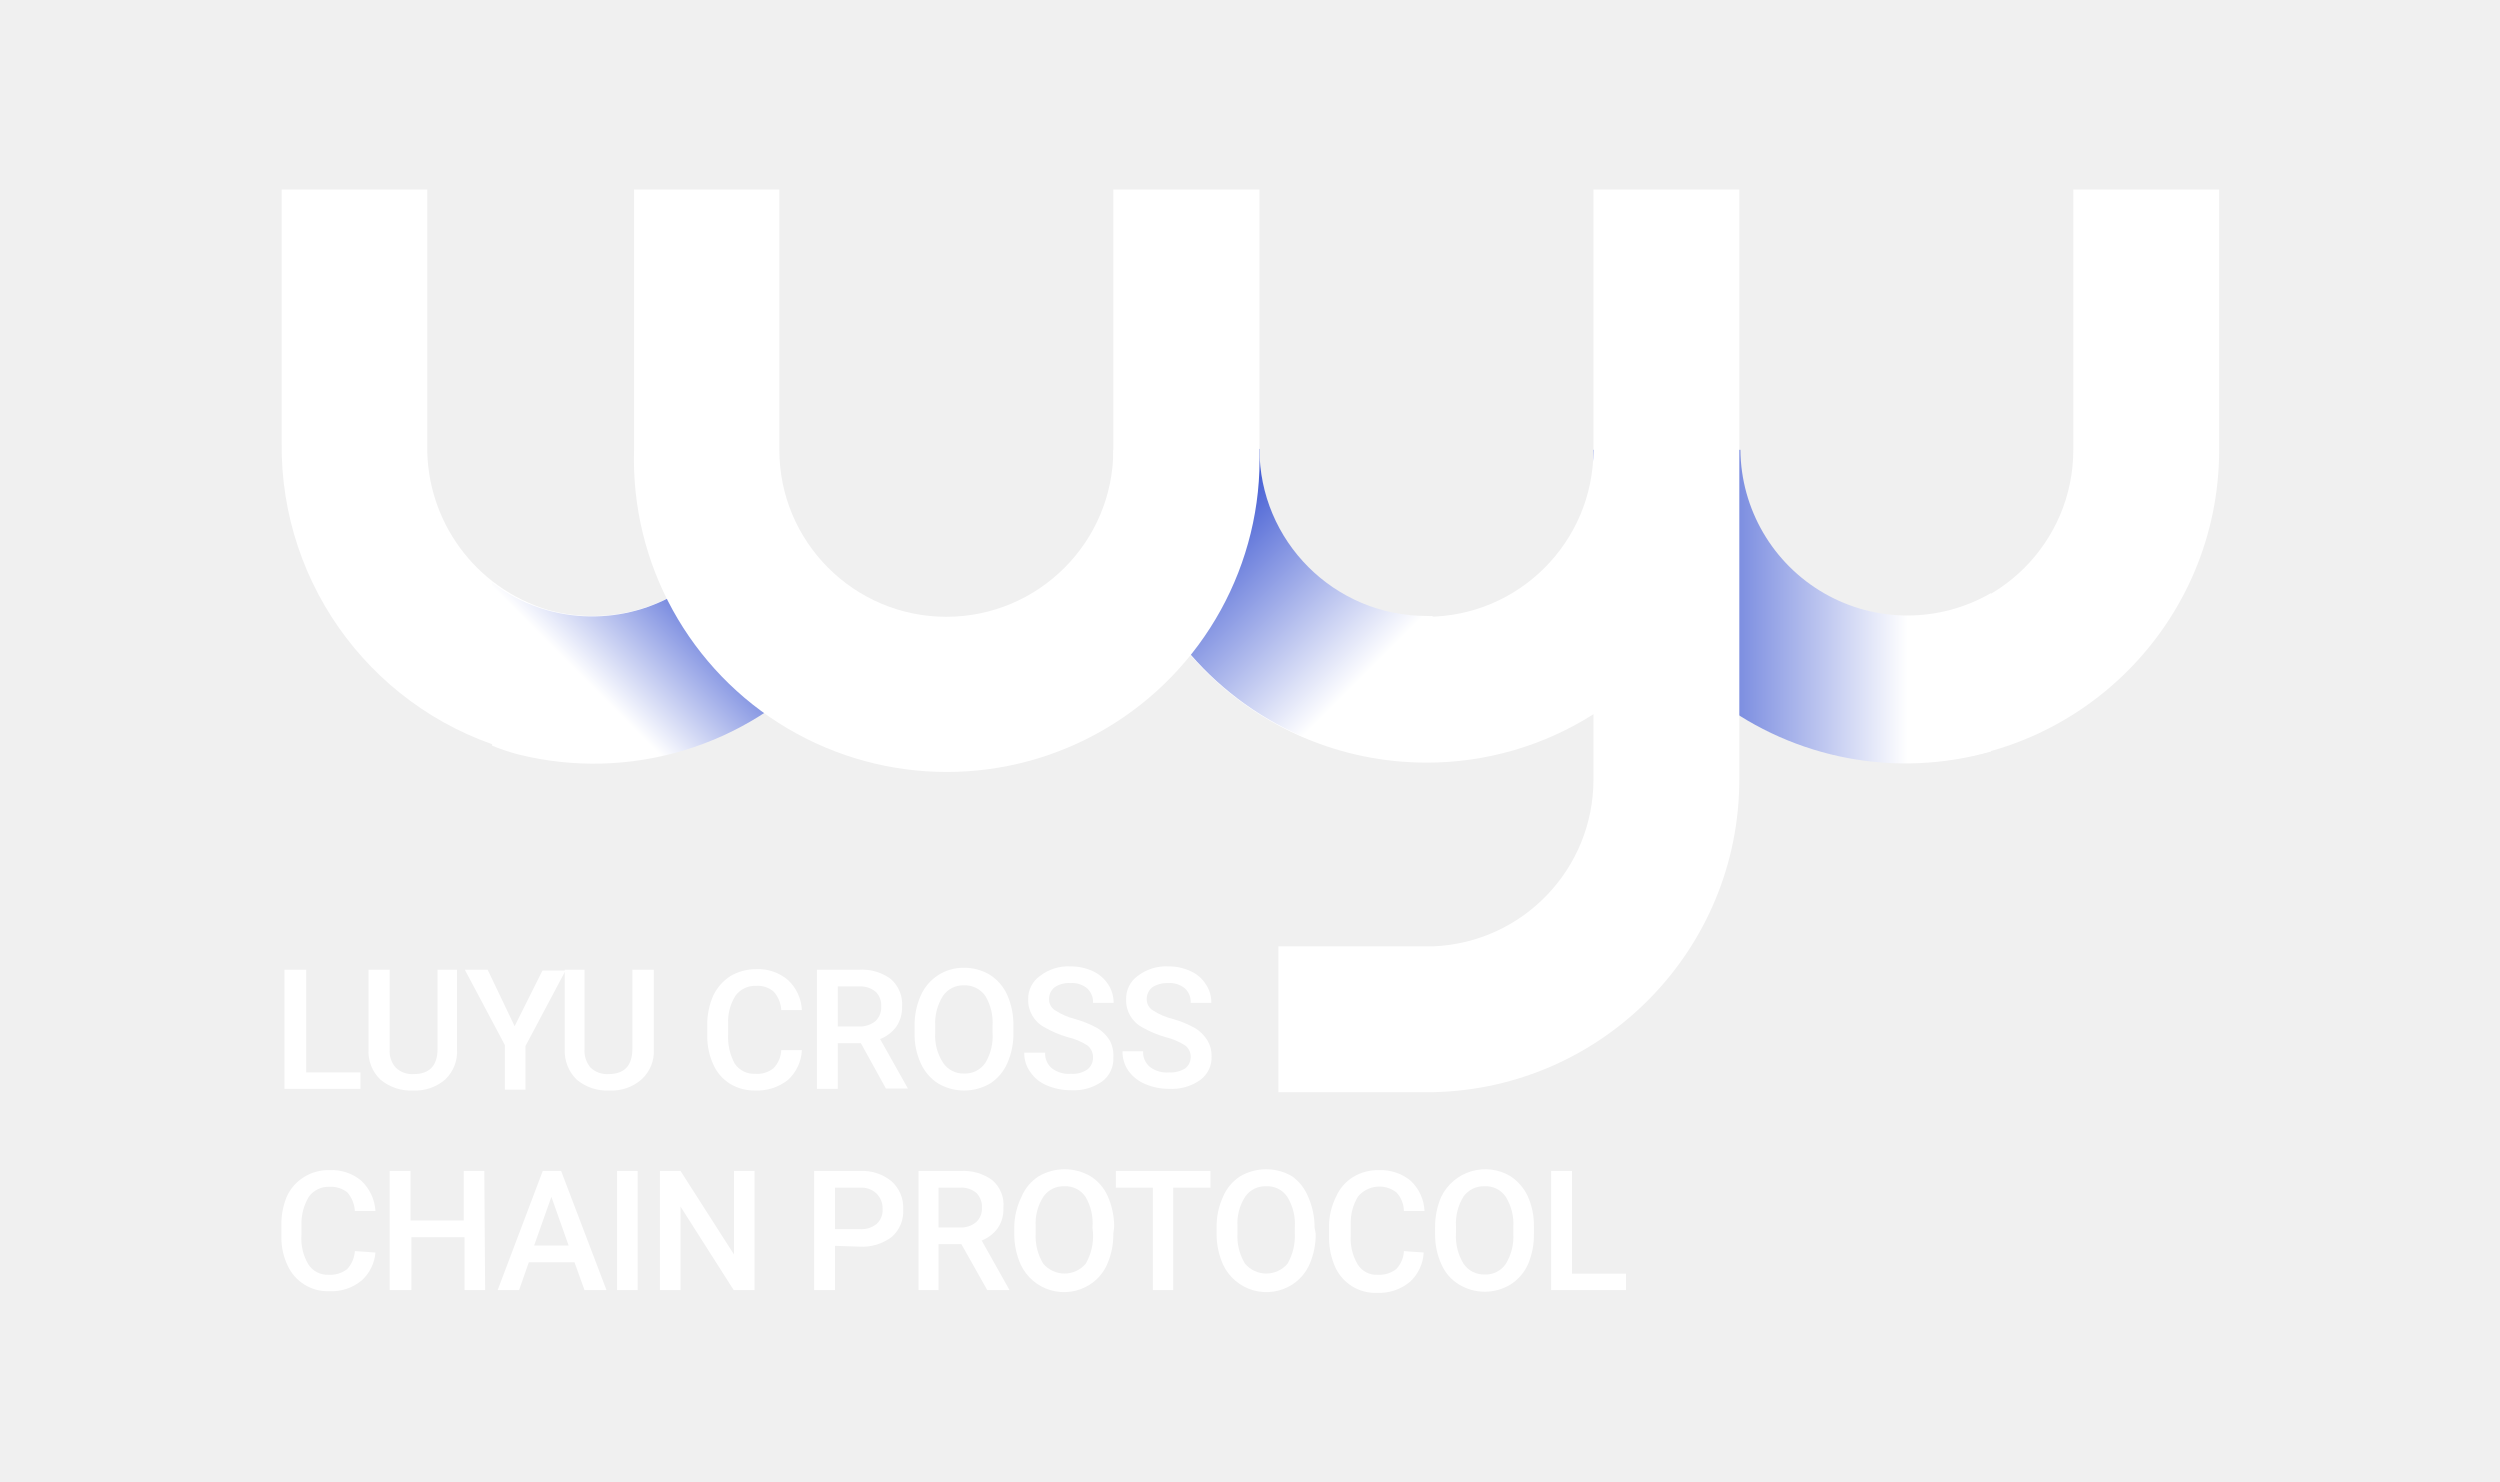
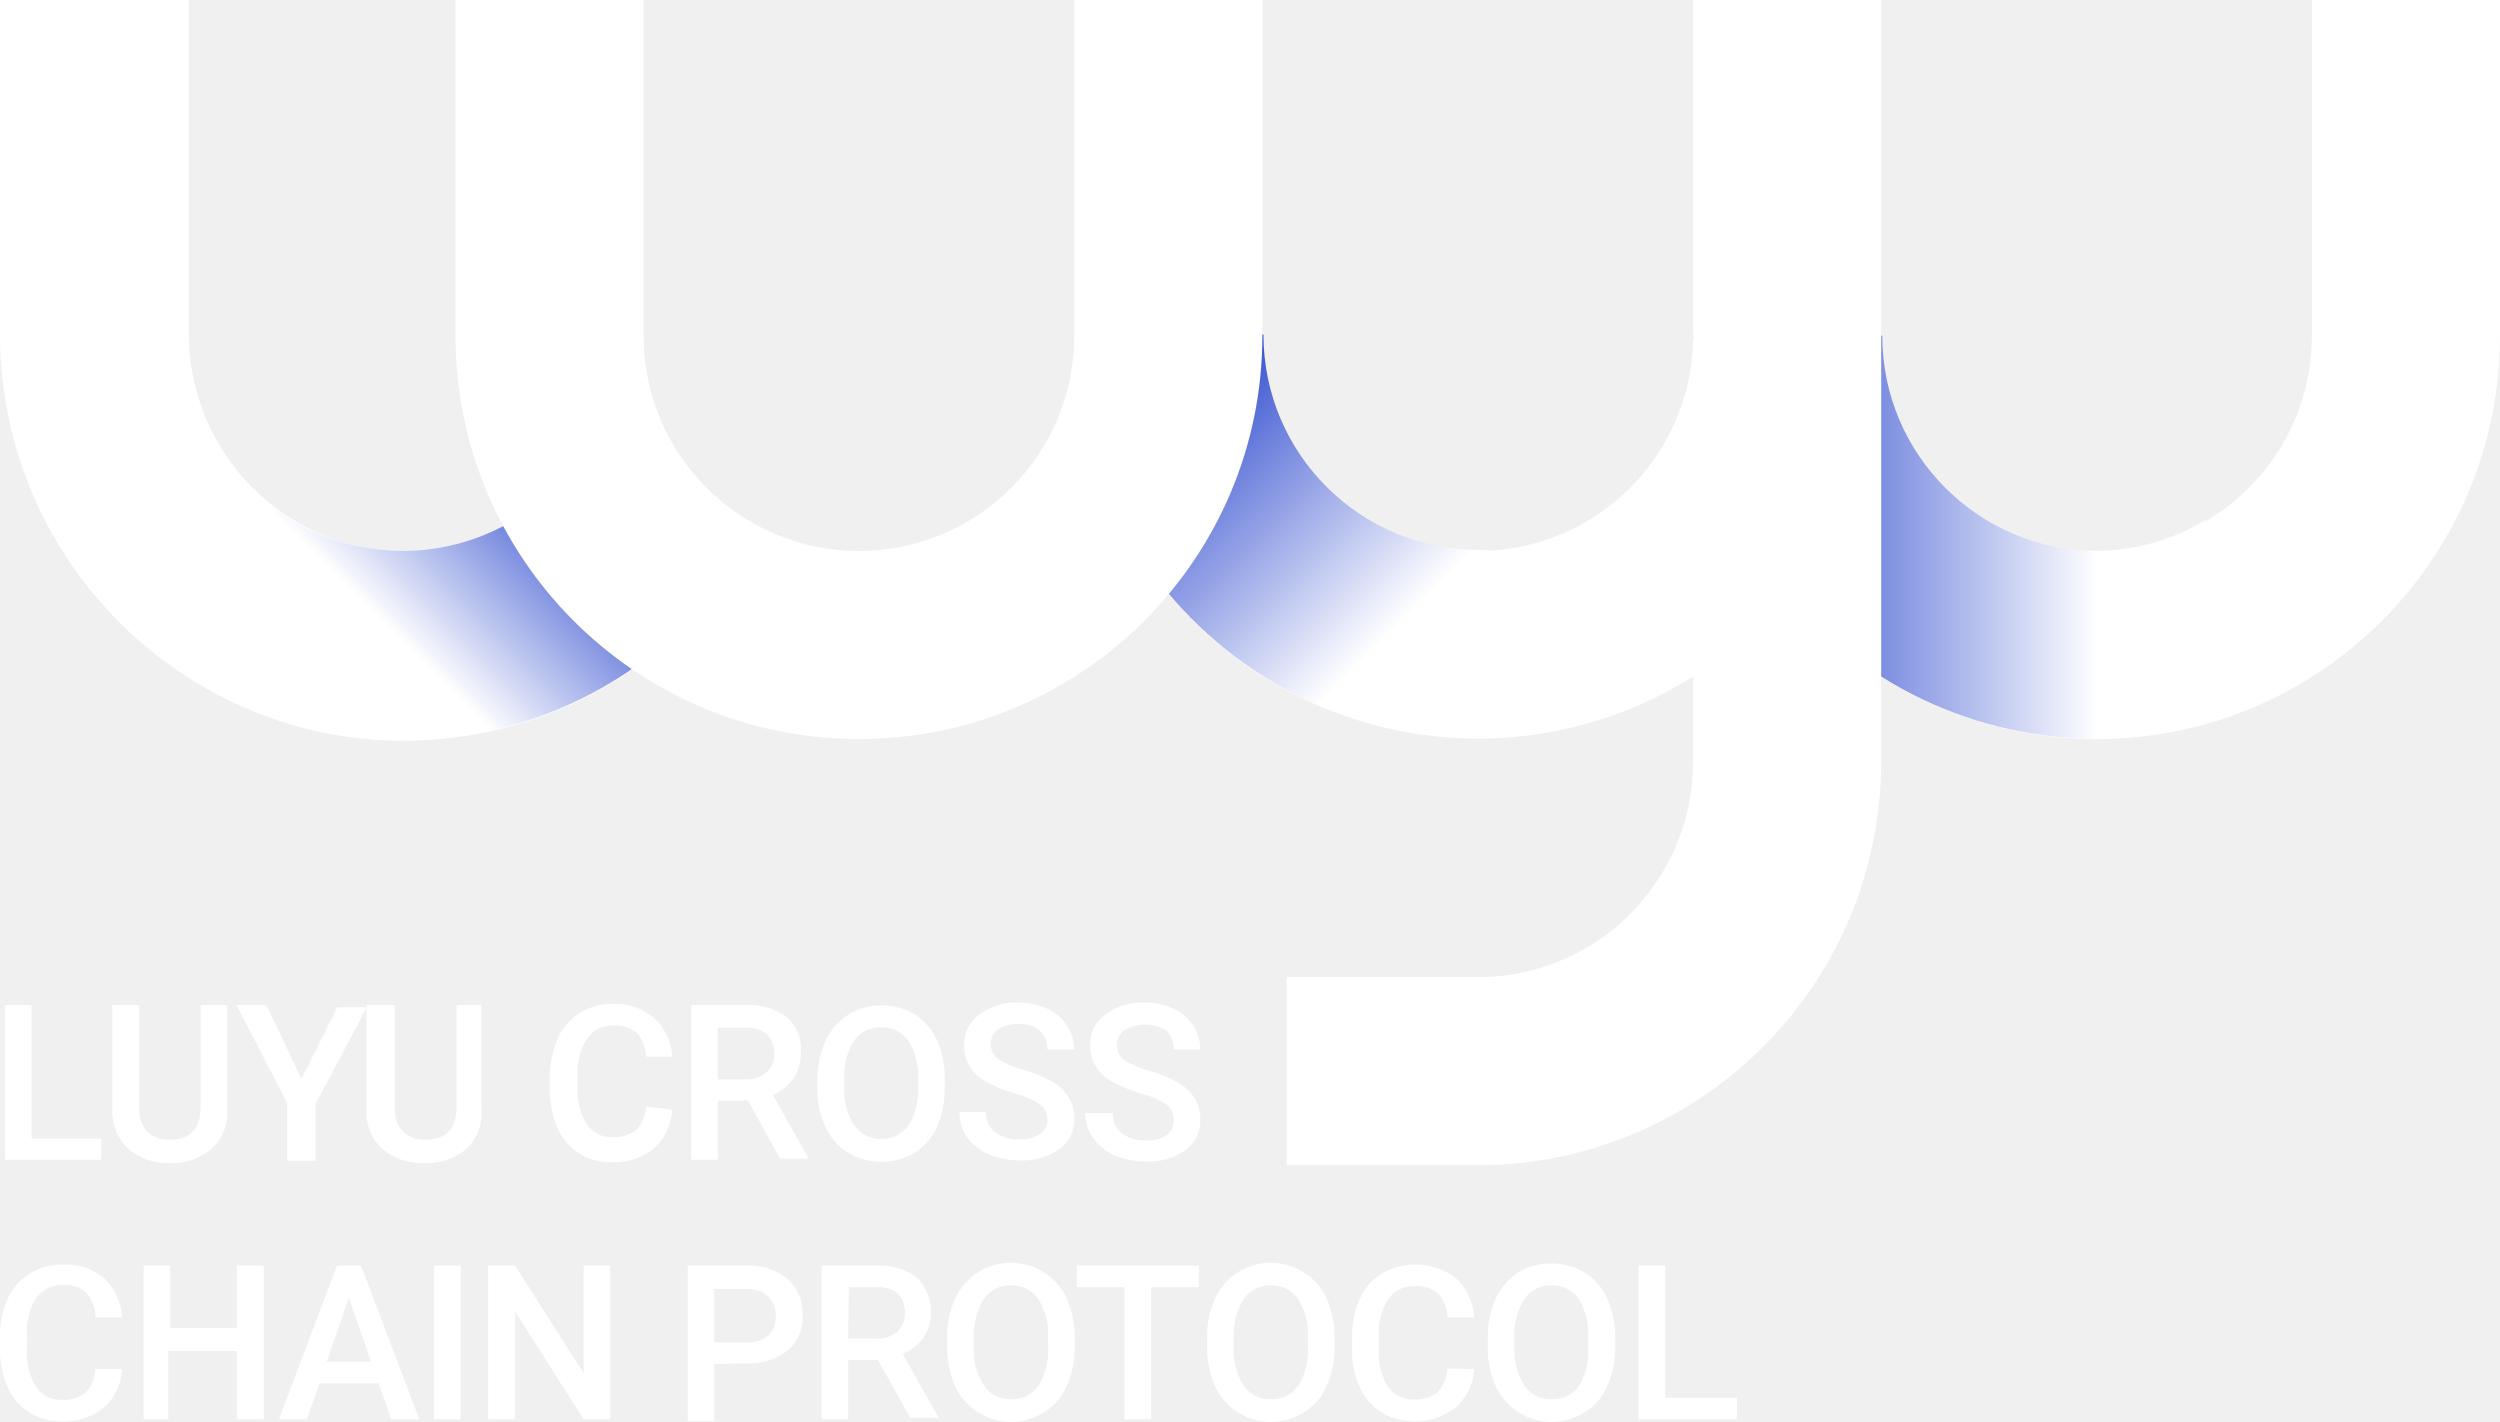
- <svg xmlns="http://www.w3.org/2000/svg" id="图层_1" data-name="图层 1" viewBox="0 0 89.82 53.22">
+ <svg xmlns="http://www.w3.org/2000/svg" viewBox="0 0 69.65 39.6">
  <defs>
    <style>.cls-1{fill:#fff;}.cls-2{fill:url(#未命名的渐变_29);}.cls-3{fill:url(#未命名的渐变_27);}.cls-4{fill:url(#未命名的渐变_28);}</style>
-     <linearGradient id="未命名的渐变_29" x1="25.91" y1="20.06" x2="18.44" y2="27.52" gradientUnits="userSpaceOnUse">
+     <linearGradient id="未命名的渐变_29" x1="15.82" y1="13.25" x2="8.36" y2="20.71" gradientUnits="userSpaceOnUse">
      <stop offset="0" stop-color="#2e4ace" />
      <stop offset="0.62" stop-color="#fff" />
    </linearGradient>
-     <linearGradient id="未命名的渐变_27" x1="57.25" y1="21.78" x2="71.53" y2="21.78" gradientUnits="userSpaceOnUse">
+     <linearGradient id="未命名的渐变_27" x1="47.17" y1="14.97" x2="61.44" y2="14.97" gradientUnits="userSpaceOnUse">
      <stop offset="0.11" stop-color="#2e4ace" />
      <stop offset="0.79" stop-color="#fff" />
    </linearGradient>
-     <linearGradient id="未命名的渐变_28" x1="41.79" y1="17.5" x2="51.93" y2="27.64" gradientUnits="userSpaceOnUse">
+     <linearGradient id="未命名的渐变_28" x1="31.7" y1="10.68" x2="41.84" y2="20.83" gradientUnits="userSpaceOnUse">
      <stop offset="0.07" stop-color="#2e4ace" />
      <stop offset="0.69" stop-color="#fff" />
    </linearGradient>
  </defs>
-   <path class="cls-1" d="M79.73,16.16V6.81H74.49v9.35h0a6,6,0,0,1-12,0H57.25a11.24,11.24,0,0,0,22.48,0Z" />
-   <path class="cls-1" d="M15.35,6.81V16a6.08,6.08,0,0,0,4.33,5.91A6,6,0,0,0,25.88,20l3.72,3.72a11.22,11.22,0,0,1-11,3.3,11.35,11.35,0,0,1-8.48-11.13V6.81Z" />
-   <path class="cls-2" d="M19.68,21.93a5.83,5.83,0,0,1-2-1v5.86a7.65,7.65,0,0,0,.92.31,11.22,11.22,0,0,0,11-3.3L25.88,20A6,6,0,0,1,19.68,21.93Z" />
-   <path class="cls-3" d="M71.53,21.31a6,6,0,0,1-9-5.15H57.25A11.21,11.21,0,0,0,71.53,27Z" />
-   <path class="cls-1" d="M11,38.53h1.95v.59H10.22V34.84H11Z" />
-   <path class="cls-1" d="M16.42,34.84V37.7A1.38,1.38,0,0,1,16,38.78a1.64,1.64,0,0,1-1.16.4,1.69,1.69,0,0,1-1.17-.39,1.39,1.39,0,0,1-.43-1.09V34.84H14v2.87a.88.88,0,0,0,.22.65.85.85,0,0,0,.64.23c.57,0,.86-.3.86-.91V34.84Z" />
-   <path class="cls-1" d="M18.49,36.87l1-2h.83l-1.44,2.71v1.57h-.74V37.55l-1.44-2.71h.82Z" />
-   <path class="cls-1" d="M23.49,34.84V37.7a1.35,1.35,0,0,1-.44,1.08,1.62,1.62,0,0,1-1.16.4,1.69,1.69,0,0,1-1.17-.39,1.43,1.43,0,0,1-.43-1.09V34.84H21v2.87a.93.93,0,0,0,.22.65.86.86,0,0,0,.64.23c.57,0,.86-.3.86-.91V34.84Z" />
-   <path class="cls-1" d="M28.81,37.73a1.55,1.55,0,0,1-.5,1.07,1.78,1.78,0,0,1-1.18.38,1.68,1.68,0,0,1-.9-.24,1.56,1.56,0,0,1-.6-.69,2.41,2.41,0,0,1-.22-1v-.4a2.59,2.59,0,0,1,.21-1.07,1.72,1.72,0,0,1,.62-.71,1.8,1.8,0,0,1,.93-.25,1.64,1.64,0,0,1,1.14.39,1.57,1.57,0,0,1,.5,1.08h-.74a1.09,1.09,0,0,0-.27-.66.86.86,0,0,0-.63-.21.87.87,0,0,0-.75.36,1.75,1.75,0,0,0-.26,1v.38a2,2,0,0,0,.24,1.06.84.84,0,0,0,.73.36.93.93,0,0,0,.66-.2,1,1,0,0,0,.28-.65Z" />
-   <path class="cls-1" d="M30.93,37.48H30.1v1.64h-.75V34.84h1.51a1.74,1.74,0,0,1,1.14.33,1.2,1.2,0,0,1,.41,1,1.22,1.22,0,0,1-.21.72,1.3,1.3,0,0,1-.58.44l1,1.78v0h-.79Zm-.83-.6h.76a.89.89,0,0,0,.59-.19.67.67,0,0,0,.21-.52.69.69,0,0,0-.19-.53.85.85,0,0,0-.59-.2H30.1Z" />
-   <path class="cls-1" d="M36.41,37.09a2.59,2.59,0,0,1-.22,1.11,1.65,1.65,0,0,1-.62.73,1.85,1.85,0,0,1-1.86,0,1.68,1.68,0,0,1-.63-.73,2.45,2.45,0,0,1-.22-1.08v-.24a2.59,2.59,0,0,1,.22-1.11,1.67,1.67,0,0,1,1.55-1,1.8,1.8,0,0,1,.93.25,1.68,1.68,0,0,1,.63.73,2.66,2.66,0,0,1,.22,1.1Zm-.75-.22a1.87,1.87,0,0,0-.26-1.09.9.9,0,0,0-.77-.38.88.88,0,0,0-.75.38,1.82,1.82,0,0,0-.28,1.07v.24a1.79,1.79,0,0,0,.28,1.09.87.87,0,0,0,.76.39.88.88,0,0,0,.76-.38,1.86,1.86,0,0,0,.26-1.1Z" />
-   <path class="cls-1" d="M39.27,38a.54.54,0,0,0-.2-.44,2.32,2.32,0,0,0-.72-.3,3.59,3.59,0,0,1-.82-.35,1.1,1.1,0,0,1-.59-1,1,1,0,0,1,.43-.85,1.65,1.65,0,0,1,1.09-.34,1.88,1.88,0,0,1,.8.17,1.32,1.32,0,0,1,.55.47,1.2,1.2,0,0,1,.2.67h-.74a.66.66,0,0,0-.21-.52.85.85,0,0,0-.6-.19.92.92,0,0,0-.57.15.54.54,0,0,0-.2.44.46.46,0,0,0,.22.39,2.3,2.3,0,0,0,.71.31,3.75,3.75,0,0,1,.81.33,1.32,1.32,0,0,1,.44.44A1.15,1.15,0,0,1,40,38a1,1,0,0,1-.41.86,1.76,1.76,0,0,1-1.11.31,2.2,2.2,0,0,1-.86-.17,1.31,1.31,0,0,1-.6-.48,1.12,1.12,0,0,1-.22-.7h.75a.68.68,0,0,0,.24.56,1,1,0,0,0,.69.2.94.94,0,0,0,.58-.15A.53.53,0,0,0,39.27,38Z" />
-   <path class="cls-1" d="M42.78,38a.51.51,0,0,0-.2-.44,2.35,2.35,0,0,0-.71-.3,3.69,3.69,0,0,1-.83-.35,1.09,1.09,0,0,1-.58-1,1,1,0,0,1,.42-.85,1.68,1.68,0,0,1,1.1-.34,1.83,1.83,0,0,1,.79.17,1.21,1.21,0,0,1,.55.47,1.13,1.13,0,0,1,.2.67h-.74a.66.66,0,0,0-.21-.52.85.85,0,0,0-.6-.19,1,1,0,0,0-.57.15.54.54,0,0,0-.2.44.46.46,0,0,0,.22.39,2.27,2.27,0,0,0,.72.31,3.65,3.65,0,0,1,.8.33,1.32,1.32,0,0,1,.44.44,1.05,1.05,0,0,1,.15.57,1,1,0,0,1-.42.86,1.76,1.76,0,0,1-1.11.31,2.15,2.15,0,0,1-.85-.17,1.4,1.4,0,0,1-.61-.48,1.18,1.18,0,0,1-.21-.7h.74a.68.68,0,0,0,.24.56,1,1,0,0,0,.69.2,1,1,0,0,0,.59-.15A.52.52,0,0,0,42.78,38Z" />
-   <path class="cls-1" d="M13.49,45A1.53,1.53,0,0,1,13,46a1.69,1.69,0,0,1-1.17.39,1.58,1.58,0,0,1-1.5-.93,2.31,2.31,0,0,1-.22-1V44A2.55,2.55,0,0,1,10.3,43a1.59,1.59,0,0,1,.62-.71,1.65,1.65,0,0,1,.92-.25,1.65,1.65,0,0,1,1.14.38,1.63,1.63,0,0,1,.51,1.09h-.74a1.13,1.13,0,0,0-.27-.67.94.94,0,0,0-.64-.2.87.87,0,0,0-.74.35,1.87,1.87,0,0,0-.27,1v.38a1.82,1.82,0,0,0,.25,1.06.82.82,0,0,0,.73.37,1,1,0,0,0,.66-.2,1.06,1.06,0,0,0,.28-.65Z" />
-   <path class="cls-1" d="M17.43,46.35h-.74v-1.9H14.78v1.9H14V42.07h.75v1.78h1.91V42.07h.74Z" />
-   <path class="cls-1" d="M20.64,45.35H19l-.35,1h-.77l1.62-4.28h.66l1.63,4.28H21Zm-1.45-.6h1.24L19.81,43Z" />
-   <path class="cls-1" d="M22.91,46.35h-.74V42.07h.74Z" />
-   <path class="cls-1" d="M27.11,46.35h-.75l-1.91-3v3h-.74V42.07h.74l1.92,3v-3h.74Z" />
-   <path class="cls-1" d="M30,44.76v1.59h-.75V42.07h1.64a1.65,1.65,0,0,1,1.14.37,1.26,1.26,0,0,1,.42,1,1.22,1.22,0,0,1-.41,1,1.76,1.76,0,0,1-1.16.35Zm0-.6h.89a.86.86,0,0,0,.61-.19.67.67,0,0,0,.21-.54.75.75,0,0,0-.22-.55.78.78,0,0,0-.58-.21H30Z" />
-   <path class="cls-1" d="M34.54,44.7h-.82v1.65H33V42.07h1.51a1.76,1.76,0,0,1,1.14.33,1.16,1.16,0,0,1,.4,1,1.18,1.18,0,0,1-.2.72,1.32,1.32,0,0,1-.58.45l1,1.78v0h-.8Zm-.82-.6h.76a.84.84,0,0,0,.59-.19.66.66,0,0,0,.21-.52.71.71,0,0,0-.2-.53.82.82,0,0,0-.58-.19h-.78Z" />
-   <path class="cls-1" d="M40,44.32a2.66,2.66,0,0,1-.22,1.1,1.66,1.66,0,0,1-.62.73,1.72,1.72,0,0,1-2.49-.72,2.68,2.68,0,0,1-.23-1.09V44.1A2.54,2.54,0,0,1,36.7,43a1.62,1.62,0,0,1,.62-.74,1.85,1.85,0,0,1,1.86,0,1.62,1.62,0,0,1,.62.72,2.7,2.7,0,0,1,.23,1.1Zm-.75-.22A1.85,1.85,0,0,0,39,43a.86.86,0,0,0-.76-.38.87.87,0,0,0-.75.37,1.77,1.77,0,0,0-.28,1.07v.25a1.89,1.89,0,0,0,.27,1.09,1,1,0,0,0,1.53,0,2,2,0,0,0,.26-1.1Z" />
-   <path class="cls-1" d="M43.49,42.67H42.15v3.68h-.73V42.67H40.09v-.6h3.4Z" />
-   <path class="cls-1" d="M47.27,44.32a2.66,2.66,0,0,1-.22,1.1,1.66,1.66,0,0,1-.62.73,1.72,1.72,0,0,1-2.49-.72,2.68,2.68,0,0,1-.23-1.09V44.1a2.54,2.54,0,0,1,.23-1.1,1.62,1.62,0,0,1,.62-.74,1.85,1.85,0,0,1,1.86,0A1.68,1.68,0,0,1,47,43a2.7,2.7,0,0,1,.23,1.1Zm-.75-.22A1.85,1.85,0,0,0,46.25,43a.86.86,0,0,0-.76-.38.87.87,0,0,0-.75.37,1.77,1.77,0,0,0-.28,1.07v.25a1.89,1.89,0,0,0,.27,1.09,1,1,0,0,0,1.53,0,2,2,0,0,0,.26-1.1Z" />
-   <path class="cls-1" d="M51.15,45a1.53,1.53,0,0,1-.5,1.06,1.73,1.73,0,0,1-1.18.39,1.58,1.58,0,0,1-1.5-.93,2.61,2.61,0,0,1-.22-1V44A2.41,2.41,0,0,1,48,43a1.57,1.57,0,0,1,.61-.71,1.71,1.71,0,0,1,.93-.25,1.69,1.69,0,0,1,1.14.38,1.58,1.58,0,0,1,.5,1.09h-.74a1,1,0,0,0-.27-.67,1,1,0,0,0-1.38.15,1.79,1.79,0,0,0-.26,1v.38a1.82,1.82,0,0,0,.25,1.06.79.79,0,0,0,.72.37,1,1,0,0,0,.66-.2,1,1,0,0,0,.28-.65Z" />
-   <path class="cls-1" d="M55.11,44.32a2.67,2.67,0,0,1-.21,1.1,1.68,1.68,0,0,1-.63.73,1.78,1.78,0,0,1-1.85,0,1.58,1.58,0,0,1-.63-.72,2.53,2.53,0,0,1-.23-1.09V44.1a2.7,2.7,0,0,1,.22-1.1,1.76,1.76,0,0,1,2.49-.74,1.75,1.75,0,0,1,.62.72,2.54,2.54,0,0,1,.22,1.1Zm-.74-.22A1.85,1.85,0,0,0,54.1,43a.86.86,0,0,0-.76-.38.89.89,0,0,0-.76.37,1.84,1.84,0,0,0-.27,1.07v.25a1.89,1.89,0,0,0,.27,1.09.88.88,0,0,0,.76.39.87.87,0,0,0,.76-.38,1.88,1.88,0,0,0,.27-1.1Z" />
-   <path class="cls-1" d="M56.48,45.76h1.94v.59H55.73V42.07h.75Z" />
-   <path class="cls-1" d="M62.49,16.16V6.81H57.25v9.35h0a6,6,0,0,1-12,0H40A11.26,11.26,0,0,0,51.25,27.4a11.15,11.15,0,0,0,6-1.74V28a6,6,0,0,1-5.76,6H45.93v5.24h5.56A11.24,11.24,0,0,0,62.49,28V16.16Z" />
-   <path class="cls-4" d="M40.37,18.91a11.25,11.25,0,0,0,6.68,7.66l4.44-4.44a1.75,1.75,0,0,1-.24,0,6,6,0,0,1-6-6H43.12Z" />
-   <path class="cls-1" d="M45.25,16.16V6.81H40v9.35h0a6,6,0,0,1-12,0V6.81H22.78v9.35a11.24,11.24,0,1,0,22.47,0Z" />
+   <g id="图层_2" data-name="图层 2">
+     <g id="图层_1-2" data-name="图层 1">
+       <path class="cls-1" d="M69.65,9.35V0H64.41V9.35h0a6,6,0,0,1-12,0H47.17a11.24,11.24,0,0,0,22.48,0Z" />
+       <path class="cls-1" d="M5.26,0V9.2a6.09,6.09,0,0,0,4.33,5.92,6,6,0,0,0,6.21-1.89L19.52,17a11.23,11.23,0,0,1-11,3.3A11.35,11.35,0,0,1,0,9.12V0Z" />
+       <path class="cls-2" d="M9.59,15.12a5.7,5.7,0,0,1-2-1v5.86a7,7,0,0,0,.91.31,11.23,11.23,0,0,0,11-3.3L15.8,13.23A6,6,0,0,1,9.59,15.12Z" />
+       <path class="cls-3" d="M61.44,14.49a5.91,5.91,0,0,1-3,.86,6,6,0,0,1-6-6H47.17A11.23,11.23,0,0,0,61.44,20.16Z" />
+       <path class="cls-1" d="M.88,31.72H2.82v.59H.14V28H.88Z" />
+       <path class="cls-1" d="M6.33,28v2.86A1.37,1.37,0,0,1,5.9,32a1.65,1.65,0,0,1-1.17.4A1.64,1.64,0,0,1,3.57,32a1.4,1.4,0,0,1-.44-1.09V28h.75v2.86a.93.93,0,0,0,.21.66.86.86,0,0,0,.64.23c.58,0,.86-.31.86-.91V28Z" />
+       <path class="cls-1" d="M8.4,30.06l1-2h.82l-1.43,2.7v1.58H8V30.73L6.59,28h.83Z" />
+       <path class="cls-1" d="M13.41,28v2.86A1.38,1.38,0,0,1,13,32a1.64,1.64,0,0,1-1.16.4A1.69,1.69,0,0,1,10.64,32a1.39,1.39,0,0,1-.43-1.09V28H11v2.86a.89.89,0,0,0,.22.66.83.83,0,0,0,.64.23c.57,0,.86-.31.86-.91V28Z" />
+       <path class="cls-1" d="M18.73,30.92A1.62,1.62,0,0,1,18.22,32a1.75,1.75,0,0,1-1.17.38,1.6,1.6,0,0,1-1.51-.93,2.61,2.61,0,0,1-.22-1V30a2.59,2.59,0,0,1,.22-1.07,1.64,1.64,0,0,1,.61-.71,1.71,1.71,0,0,1,.93-.25,1.64,1.64,0,0,1,1.14.39,1.58,1.58,0,0,1,.51,1.08H18a1.07,1.07,0,0,0-.26-.67.94.94,0,0,0-.64-.2.85.85,0,0,0-.74.36,1.68,1.68,0,0,0-.27,1v.38a1.81,1.81,0,0,0,.25,1,.81.81,0,0,0,.73.37,1,1,0,0,0,.66-.2,1,1,0,0,0,.27-.65Z" />
+       <path class="cls-1" d="M20.84,30.66H20v1.65h-.74V28h1.51a1.76,1.76,0,0,1,1.14.33,1.16,1.16,0,0,1,.4,1,1.18,1.18,0,0,1-.21.72,1.23,1.23,0,0,1-.57.45l1,1.78v0h-.8ZM20,30.07h.77a.84.84,0,0,0,.59-.2.64.64,0,0,0,.21-.51.73.73,0,0,0-.2-.54.82.82,0,0,0-.58-.19H20Z" />
+       <path class="cls-1" d="M26.32,30.28a2.75,2.75,0,0,1-.21,1.11,1.73,1.73,0,0,1-.63.73,1.84,1.84,0,0,1-1.85,0,1.61,1.61,0,0,1-.63-.73,2.45,2.45,0,0,1-.23-1.08v-.24A2.75,2.75,0,0,1,23,29a1.68,1.68,0,0,1,.63-.73,1.71,1.71,0,0,1,.93-.26,1.8,1.8,0,0,1,.93.25,1.72,1.72,0,0,1,.62.73A2.5,2.5,0,0,1,26.32,30Zm-.74-.22A1.85,1.85,0,0,0,25.31,29a.88.88,0,0,0-.76-.38.87.87,0,0,0-.76.38A1.79,1.79,0,0,0,23.52,30v.25a1.87,1.87,0,0,0,.27,1.09.88.88,0,0,0,.76.39.87.87,0,0,0,.76-.38,1.88,1.88,0,0,0,.27-1.1Z" />
+       <path class="cls-1" d="M29.18,31.21a.51.51,0,0,0-.2-.44,2.59,2.59,0,0,0-.71-.31,3.72,3.72,0,0,1-.83-.34,1.11,1.11,0,0,1-.58-1,1,1,0,0,1,.42-.85,1.68,1.68,0,0,1,1.1-.34,1.83,1.83,0,0,1,.79.17,1.21,1.21,0,0,1,.55.47,1.13,1.13,0,0,1,.2.67h-.74a.69.69,0,0,0-.21-.53.9.9,0,0,0-.6-.18,1,1,0,0,0-.57.15.53.53,0,0,0-.2.44.5.5,0,0,0,.22.39,2.41,2.41,0,0,0,.72.3,3.62,3.62,0,0,1,.8.34,1.23,1.23,0,0,1,.44.44,1.05,1.05,0,0,1,.15.57,1,1,0,0,1-.41.85,1.82,1.82,0,0,1-1.12.32,2.15,2.15,0,0,1-.85-.17,1.47,1.47,0,0,1-.61-.48,1.18,1.18,0,0,1-.21-.7h.74a.68.68,0,0,0,.24.56,1,1,0,0,0,.69.2.9.9,0,0,0,.59-.16A.49.49,0,0,0,29.18,31.21Z" />
+       <path class="cls-1" d="M32.7,31.21a.54.54,0,0,0-.2-.44,2.55,2.55,0,0,0-.72-.31,3.62,3.62,0,0,1-.82-.34,1.12,1.12,0,0,1-.59-1,1,1,0,0,1,.42-.85,1.7,1.7,0,0,1,1.1-.34,1.88,1.88,0,0,1,.8.17,1.32,1.32,0,0,1,.55.47,1.2,1.2,0,0,1,.2.67H32.7a.69.69,0,0,0-.21-.53,1.12,1.12,0,0,0-1.17,0,.5.5,0,0,0-.2.44.49.49,0,0,0,.21.39,2.54,2.54,0,0,0,.72.3,3.42,3.42,0,0,1,.8.34,1.27,1.27,0,0,1,.45.44,1.15,1.15,0,0,1,.14.57,1,1,0,0,1-.41.85,1.77,1.77,0,0,1-1.11.32,2.2,2.2,0,0,1-.86-.17,1.38,1.38,0,0,1-.6-.48,1.12,1.12,0,0,1-.22-.7H31a.66.66,0,0,0,.25.56,1,1,0,0,0,.69.2.87.87,0,0,0,.58-.16A.5.5,0,0,0,32.7,31.21Z" />
+       <path class="cls-1" d="M3.4,38.14a1.53,1.53,0,0,1-.5,1.07,1.73,1.73,0,0,1-1.18.39,1.69,1.69,0,0,1-.9-.25,1.56,1.56,0,0,1-.6-.69,2.52,2.52,0,0,1-.22-1v-.4a2.55,2.55,0,0,1,.21-1.07,1.6,1.6,0,0,1,.62-.71,1.71,1.71,0,0,1,.93-.25,1.69,1.69,0,0,1,1.14.38,1.62,1.62,0,0,1,.5,1.09H2.66A1,1,0,0,0,2.39,36a.9.9,0,0,0-.63-.2.9.9,0,0,0-.75.35,1.77,1.77,0,0,0-.26,1v.38A1.85,1.85,0,0,0,1,38.63a.82.82,0,0,0,.72.37,1,1,0,0,0,.66-.2,1,1,0,0,0,.28-.66Z" />
+       <path class="cls-1" d="M7.35,39.54H6.6v-1.9H4.69v1.9H4V35.26h.74V37H6.6V35.26h.75Z" />
+       <path class="cls-1" d="M10.55,38.54H8.9l-.35,1H7.77l1.62-4.28h.67l1.62,4.28H10.9Zm-1.45-.6h1.24l-.62-1.78Z" />
+       <path class="cls-1" d="M12.83,39.54h-.74V35.26h.74Z" />
+       <path class="cls-1" d="M17,39.54h-.74l-1.91-3v3h-.75V35.26h.75l1.91,3v-3H17Z" />
+       <path class="cls-1" d="M19.9,38v1.59h-.74V35.26H20.8a1.68,1.68,0,0,1,1.14.37,1.26,1.26,0,0,1,.42,1,1.2,1.2,0,0,1-.42,1,1.74,1.74,0,0,1-1.15.35Zm0-.6h.9a.85.85,0,0,0,.6-.19.67.67,0,0,0,.21-.54.74.74,0,0,0-.21-.55.79.79,0,0,0-.58-.21H19.9Z" />
+       <path class="cls-1" d="M24.46,37.89h-.83v1.65h-.74V35.26h1.5a1.77,1.77,0,0,1,1.15.33,1.35,1.35,0,0,1,.19,1.68,1.4,1.4,0,0,1-.58.45l1,1.78v0h-.79Zm-.83-.6h.77A.81.81,0,0,0,25,37.1a.67.67,0,0,0,.21-.52.69.69,0,0,0-.19-.53.8.8,0,0,0-.58-.19h-.79Z" />
+       <path class="cls-1" d="M29.94,37.51a2.51,2.51,0,0,1-.22,1.1,1.59,1.59,0,0,1-.62.73,1.72,1.72,0,0,1-2.49-.72,2.68,2.68,0,0,1-.22-1.09v-.24a2.59,2.59,0,0,1,.22-1.11,1.73,1.73,0,0,1,.63-.73,1.72,1.72,0,0,1,2.48.72,2.7,2.7,0,0,1,.22,1.1Zm-.74-.22a1.9,1.9,0,0,0-.27-1.1.9.9,0,0,0-.77-.38.88.88,0,0,0-.75.38,1.89,1.89,0,0,0-.28,1.07v.25a1.81,1.81,0,0,0,.28,1.09.86.86,0,0,0,.76.38.87.87,0,0,0,.76-.37,1.88,1.88,0,0,0,.27-1.1Z" />
+       <path class="cls-1" d="M33.4,35.86H32.07v3.68h-.74V35.86H30v-.6H33.4Z" />
+       <path class="cls-1" d="M37.18,37.51a2.51,2.51,0,0,1-.22,1.1,1.59,1.59,0,0,1-.62.73,1.72,1.72,0,0,1-2.49-.72,2.68,2.68,0,0,1-.22-1.09v-.24a2.59,2.59,0,0,1,.22-1.11,1.73,1.73,0,0,1,.63-.73,1.72,1.72,0,0,1,2.48.72,2.7,2.7,0,0,1,.22,1.1Zm-.74-.22a1.9,1.9,0,0,0-.27-1.1.9.9,0,0,0-.77-.38.88.88,0,0,0-.75.38,1.89,1.89,0,0,0-.28,1.07v.25a1.81,1.81,0,0,0,.28,1.09.86.86,0,0,0,.76.38.87.87,0,0,0,.76-.37,1.88,1.88,0,0,0,.27-1.1Z" />
+       <path class="cls-1" d="M41.07,38.14a1.54,1.54,0,0,1-.51,1.07,1.86,1.86,0,0,1-2.07.14,1.56,1.56,0,0,1-.6-.69,2.23,2.23,0,0,1-.22-1v-.4a2.55,2.55,0,0,1,.21-1.07,1.54,1.54,0,0,1,.62-.71,1.86,1.86,0,0,1,2.06.13,1.63,1.63,0,0,1,.51,1.09h-.74a1.13,1.13,0,0,0-.27-.67.94.94,0,0,0-.64-.2.87.87,0,0,0-.74.35,1.77,1.77,0,0,0-.27,1v.38a1.85,1.85,0,0,0,.25,1.06.84.84,0,0,0,.73.37,1,1,0,0,0,.66-.2,1.07,1.07,0,0,0,.28-.66Z" />
+       <path class="cls-1" d="M45,37.51a2.51,2.51,0,0,1-.22,1.1,1.59,1.59,0,0,1-.62.73,1.72,1.72,0,0,1-2.49-.72,2.53,2.53,0,0,1-.22-1.09v-.24a2.59,2.59,0,0,1,.22-1.11,1.78,1.78,0,0,1,.62-.73,1.85,1.85,0,0,1,1.86,0,1.62,1.62,0,0,1,.62.72,2.54,2.54,0,0,1,.23,1.1Zm-.75-.22a2,2,0,0,0-.26-1.1.9.9,0,0,0-.77-.38.88.88,0,0,0-.75.38,1.82,1.82,0,0,0-.28,1.07v.25a1.81,1.81,0,0,0,.28,1.09.86.86,0,0,0,.76.38.87.87,0,0,0,.76-.37,1.88,1.88,0,0,0,.26-1.1Z" />
+       <path class="cls-1" d="M46.39,38.94h2v.6H45.65V35.26h.74Z" />
+       <path class="cls-1" d="M52.41,9.35V0H47.17V9.35h0a6,6,0,0,1-12,0H29.93a11.25,11.25,0,0,0,17.24,9.5v2.37a6,6,0,0,1-5.76,6H35.85v5.24h5.56a11.25,11.25,0,0,0,11-11.23V9.35Z" />
+       <path class="cls-4" d="M30.28,12.1A11.28,11.28,0,0,0,37,19.76l4.44-4.44-.24,0a6,6,0,0,1-6-6H33Z" />
+       <path class="cls-1" d="M35.17,9.35V0H29.93V9.35h0a6,6,0,0,1-12,0V0H12.69V9.35a11.24,11.24,0,0,0,22.48,0Z" />
+     </g>
+   </g>
</svg>
